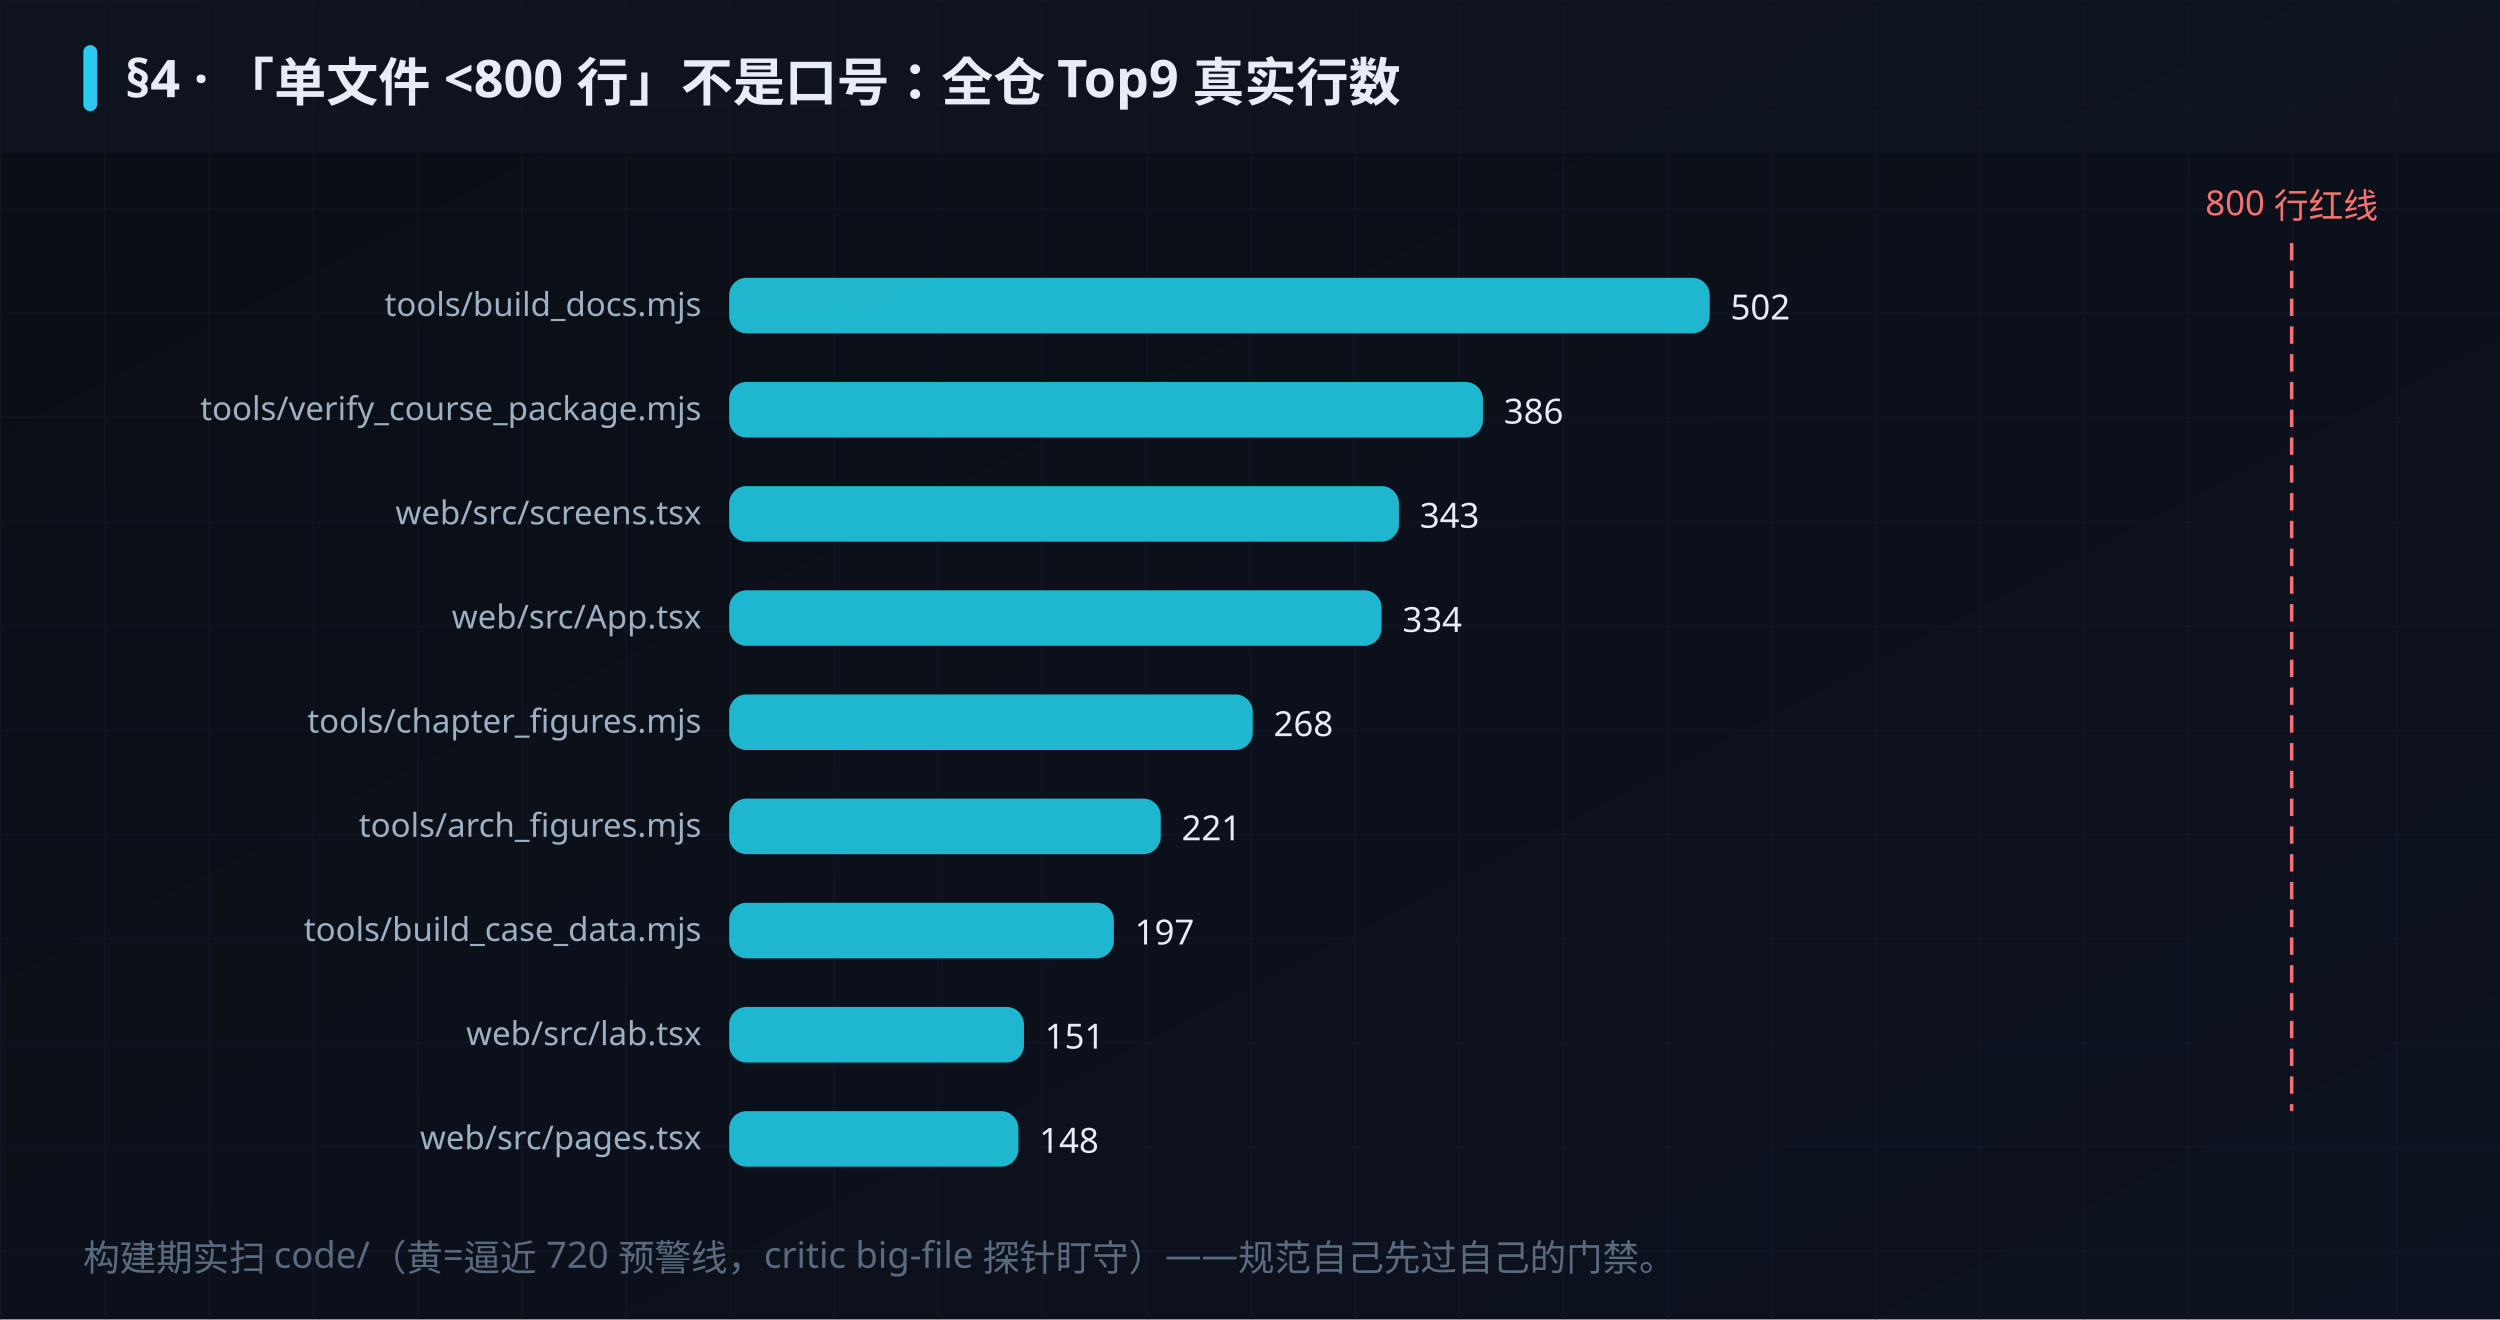
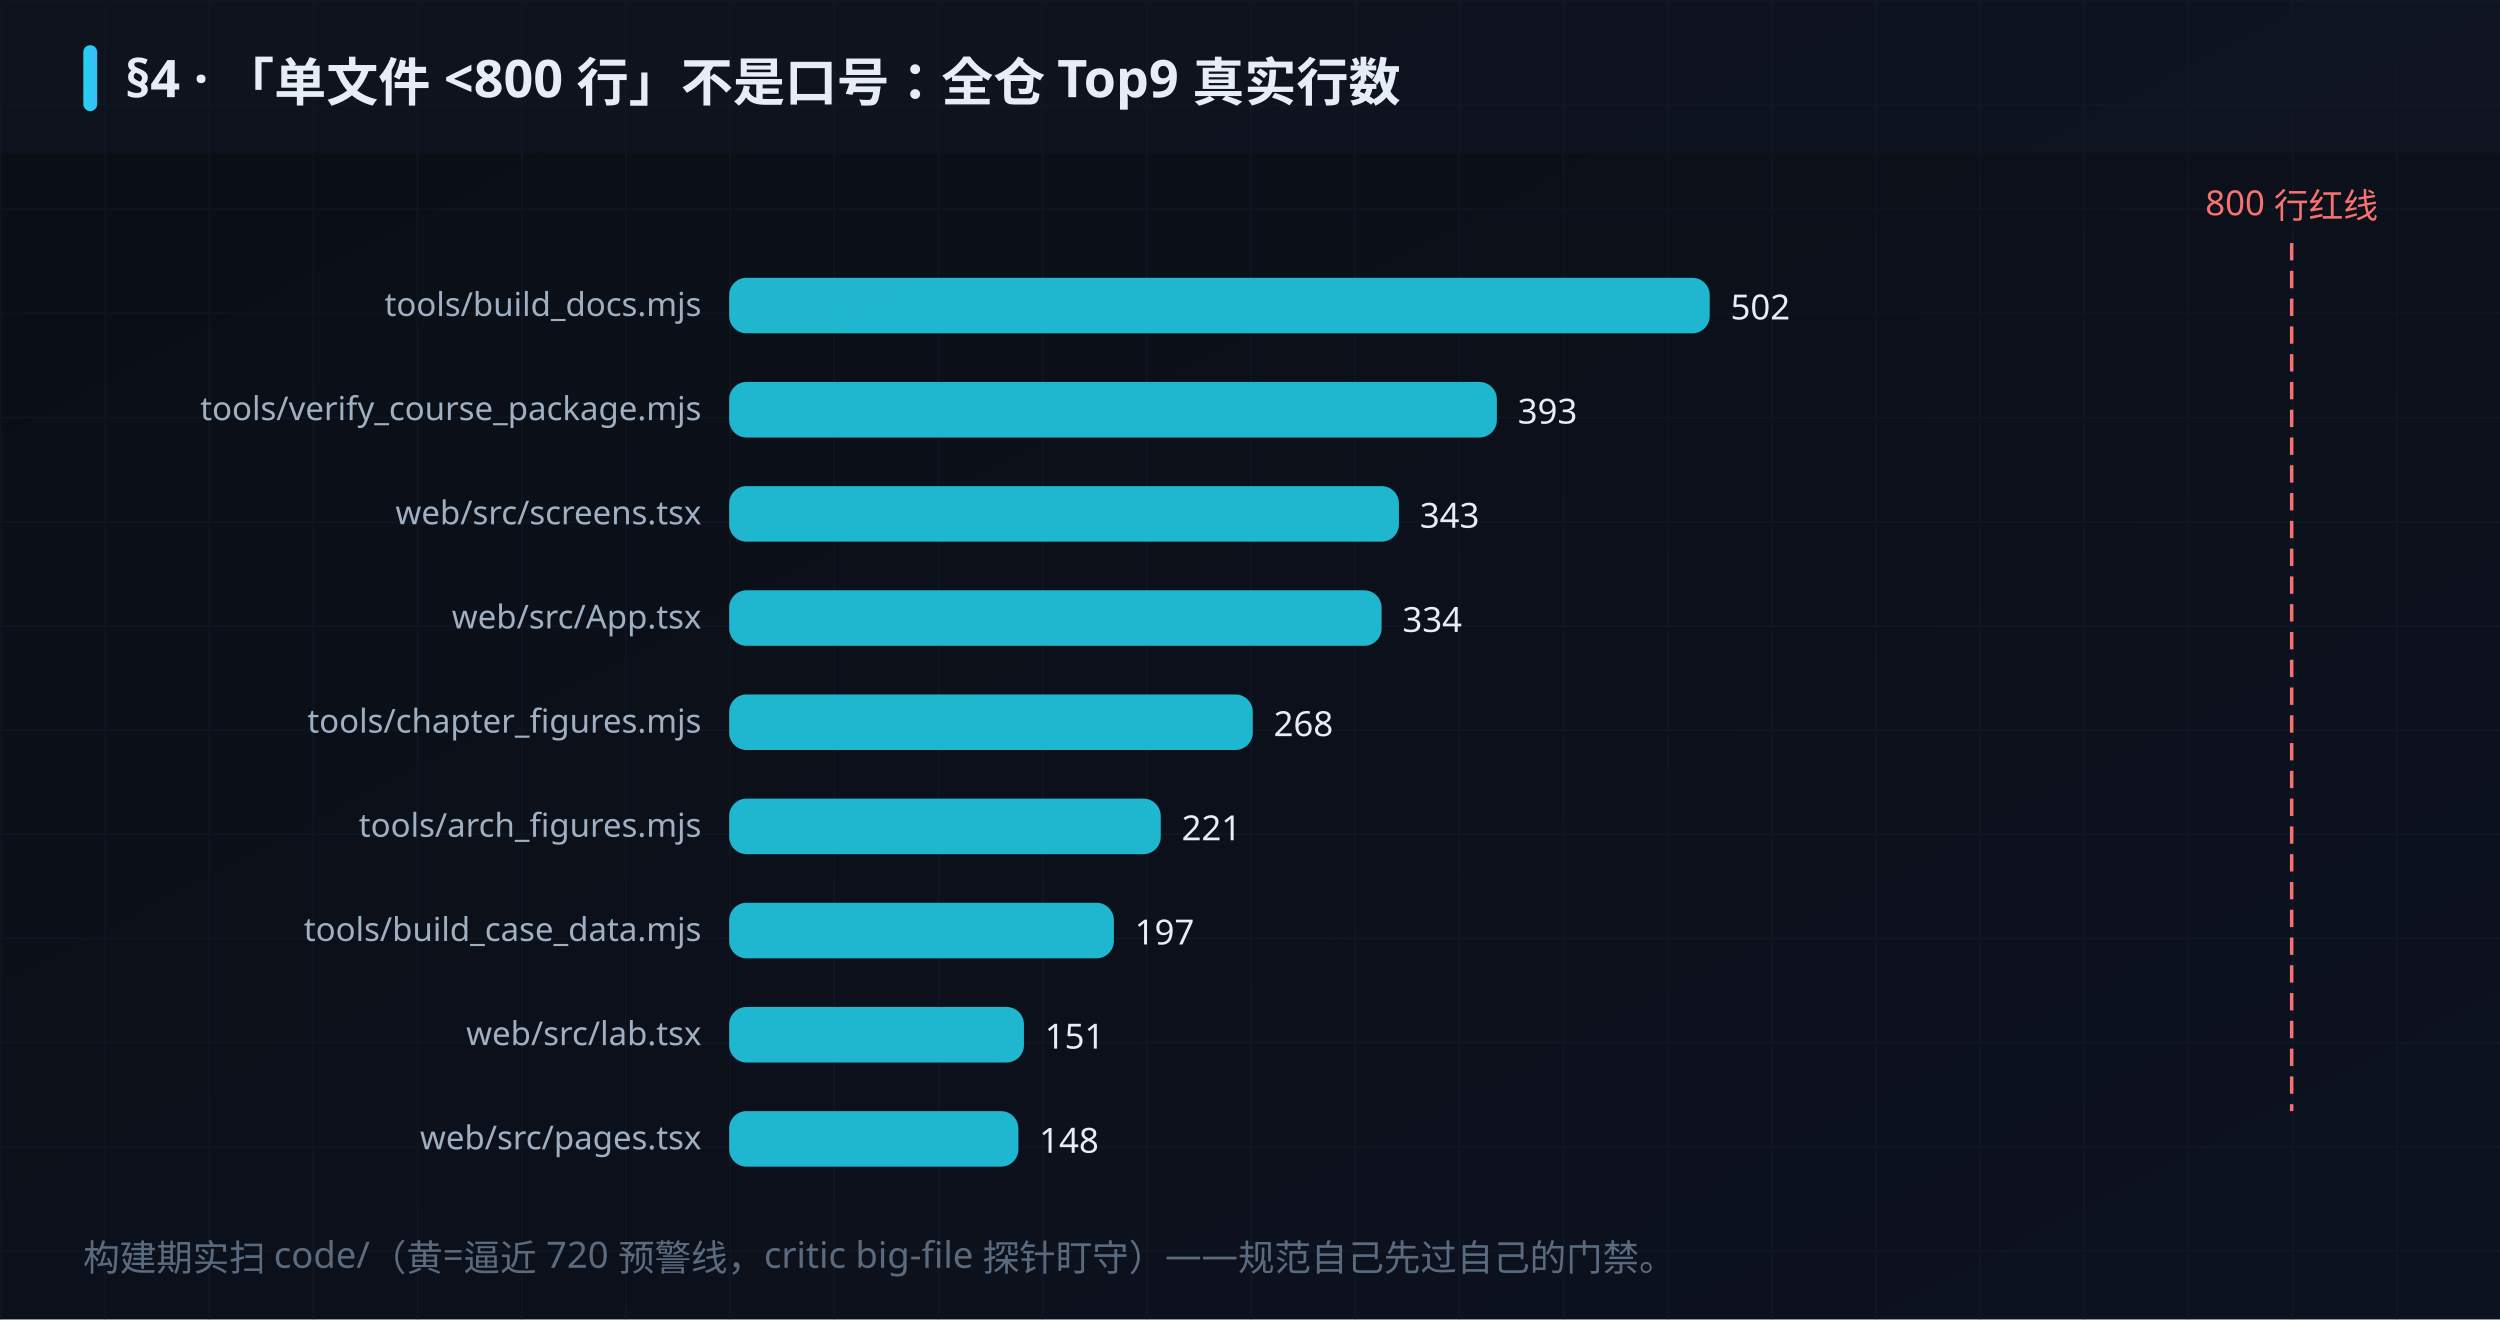
<svg xmlns="http://www.w3.org/2000/svg" viewBox="0 0 720 380" font-family="PingFang SC,Microsoft YaHei,sans-serif">
  <defs>
    <linearGradient id="dbg" x1="0" y1="0" x2="1" y2="1">
      <stop offset="0" stop-color="#0a0e14" />
      <stop offset="1" stop-color="#0d1220" />
    </linearGradient>
    <linearGradient id="dac" x1="0" y1="0" x2="1" y2="0">
      <stop offset="0" stop-color="#22d3ee" />
      <stop offset="1" stop-color="#38bdf8" />
    </linearGradient>
    <pattern id="dgrid" width="30" height="30" patternUnits="userSpaceOnUse">
      <path d="M30 0H0V30" fill="none" stroke="#16202e" stroke-width="1" />
    </pattern>
    <filter id="dsh" x="-20%" y="-20%" width="140%" height="140%">
      <feDropShadow dx="0" dy="1.5" stdDeviation="2.5" flood-color="#000" flood-opacity="0.35" />
    </filter>
  </defs>
  <rect width="720" height="380" fill="url(#dbg)" />
  <rect width="720" height="380" fill="url(#dgrid)" opacity="0.35" />
  <rect x="0" y="0" width="720" height="44" fill="#121826" opacity="0.5" />
  <rect x="24" y="13" width="4" height="19" rx="2" fill="url(#dac)" />
  <text x="36" y="28" font-size="15" font-weight="750" fill="#e6edf6">§4 · 「单文件 &lt;800 行」不是口号：全仓 Top9 真实行数</text>
  <text x="24" y="366" font-size="10.5" fill="#5b6b7f">构建期实扫 code/（黄=逼近 720 预警线，critic big-file 探针盯守）——规范自己先过自己的门禁。</text>
  <line x1="660" y1="70" x2="660" y2="320" stroke="#f87171" stroke-dasharray="5 3" />
  <text x="660" y="62" font-size="10" fill="#f87171" text-anchor="middle">800 行红线</text>
  <text x="202" y="91" font-size="9.5" fill="#9fb0c3" text-anchor="end">tools/build_docs.mjs</text>
  <rect x="210" y="80" width="282.4" height="16" rx="5" fill="#22d3ee" opacity="0.85" />
  <text x="498.4" y="92" font-size="10" fill="#e6edf6">502</text>
  <text x="202" y="121" font-size="9.5" fill="#9fb0c3" text-anchor="end">tools/verify_course_package.mjs</text>
-   <rect x="210" y="110" width="217.1" height="16" rx="5" fill="#22d3ee" opacity="0.85" />
-   <text x="433.1" y="122" font-size="10" fill="#e6edf6">386</text>
+   <rect x="210" y="110" width="221.1" height="16" rx="5" fill="#22d3ee" opacity="0.85" />
+   <text x="437.1" y="122" font-size="10" fill="#e6edf6">393</text>
  <text x="202" y="151" font-size="9.5" fill="#9fb0c3" text-anchor="end">web/src/screens.tsx</text>
  <rect x="210" y="140" width="192.9" height="16" rx="5" fill="#22d3ee" opacity="0.85" />
  <text x="408.9" y="152" font-size="10" fill="#e6edf6">343</text>
  <text x="202" y="181" font-size="9.5" fill="#9fb0c3" text-anchor="end">web/src/App.tsx</text>
  <rect x="210" y="170" width="187.9" height="16" rx="5" fill="#22d3ee" opacity="0.85" />
  <text x="403.9" y="182" font-size="10" fill="#e6edf6">334</text>
  <text x="202" y="211" font-size="9.5" fill="#9fb0c3" text-anchor="end">tools/chapter_figures.mjs</text>
  <rect x="210" y="200" width="150.8" height="16" rx="5" fill="#22d3ee" opacity="0.85" />
  <text x="366.8" y="212" font-size="10" fill="#e6edf6">268</text>
  <text x="202" y="241" font-size="9.5" fill="#9fb0c3" text-anchor="end">tools/arch_figures.mjs</text>
  <rect x="210" y="230" width="124.3" height="16" rx="5" fill="#22d3ee" opacity="0.85" />
  <text x="340.3" y="242" font-size="10" fill="#e6edf6">221</text>
  <text x="202" y="271" font-size="9.5" fill="#9fb0c3" text-anchor="end">tools/build_case_data.mjs</text>
  <rect x="210" y="260" width="110.8" height="16" rx="5" fill="#22d3ee" opacity="0.85" />
  <text x="326.8" y="272" font-size="10" fill="#e6edf6">197</text>
  <text x="202" y="301" font-size="9.5" fill="#9fb0c3" text-anchor="end">web/src/lab.tsx</text>
  <rect x="210" y="290" width="84.9" height="16" rx="5" fill="#22d3ee" opacity="0.85" />
  <text x="300.9" y="302" font-size="10" fill="#e6edf6">151</text>
  <text x="202" y="331" font-size="9.5" fill="#9fb0c3" text-anchor="end">web/src/pages.tsx</text>
  <rect x="210" y="320" width="83.3" height="16" rx="5" fill="#22d3ee" opacity="0.85" />
  <text x="299.3" y="332" font-size="10" fill="#e6edf6">148</text>
</svg>
